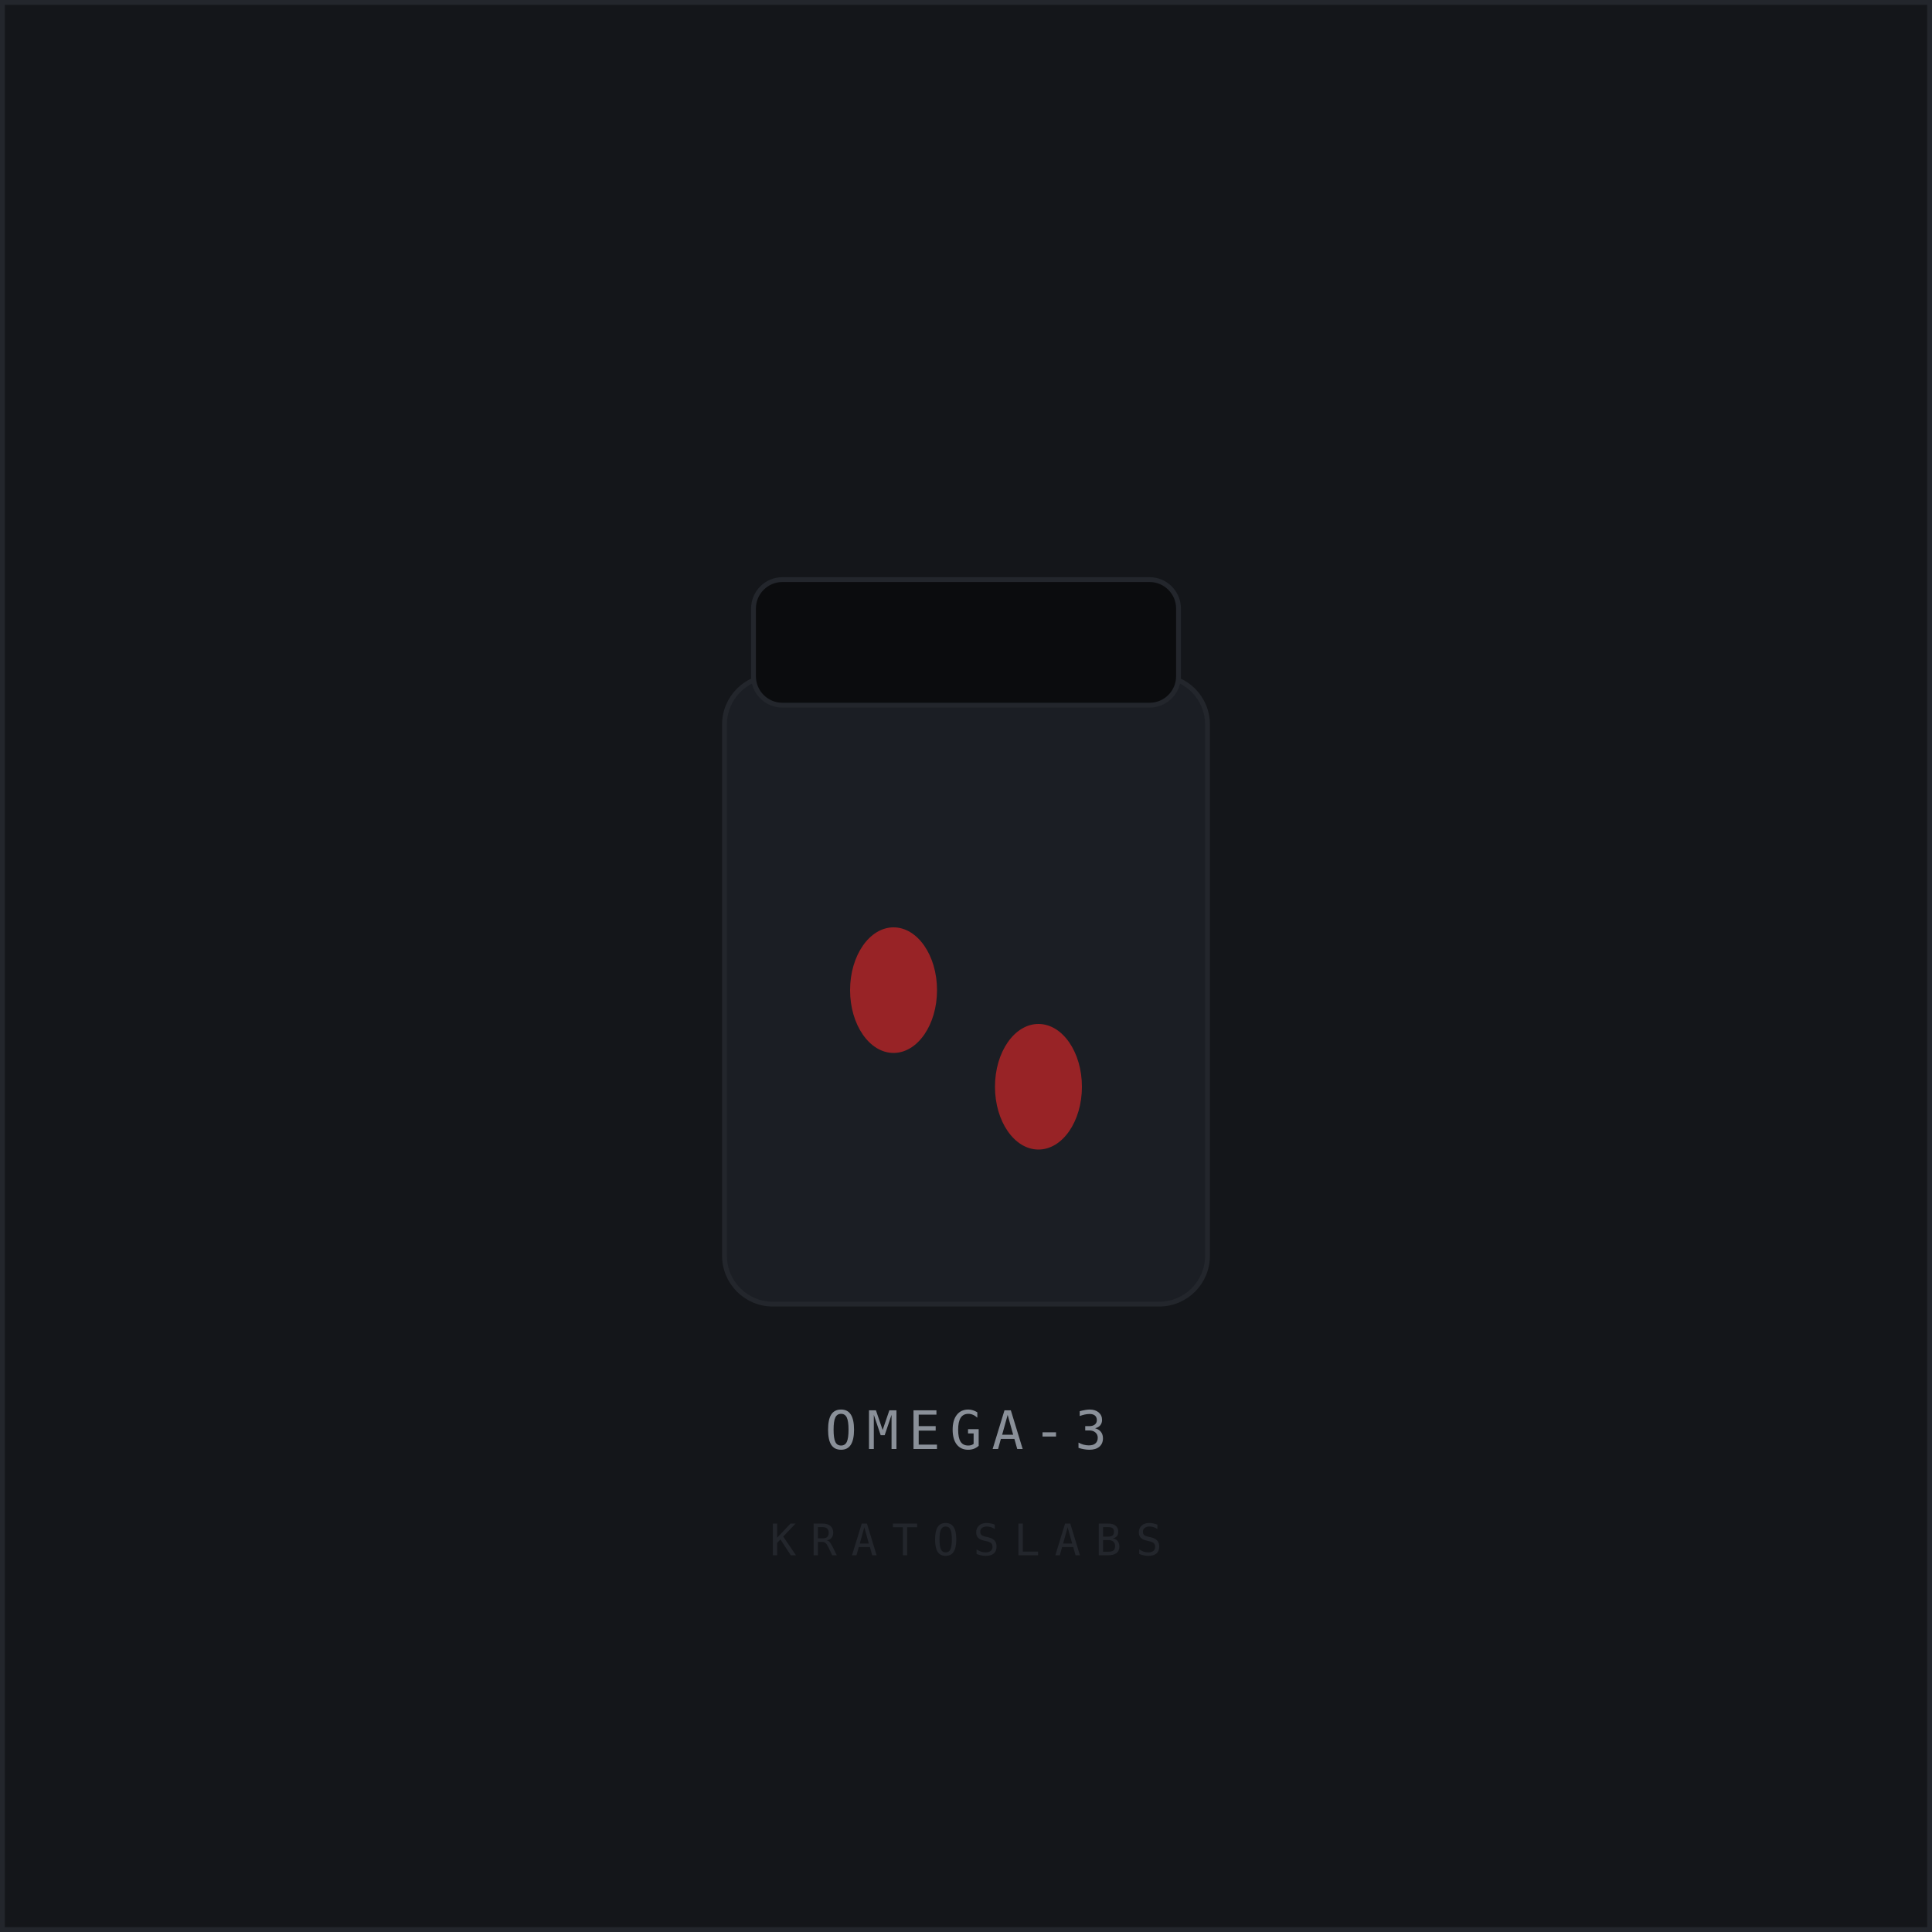
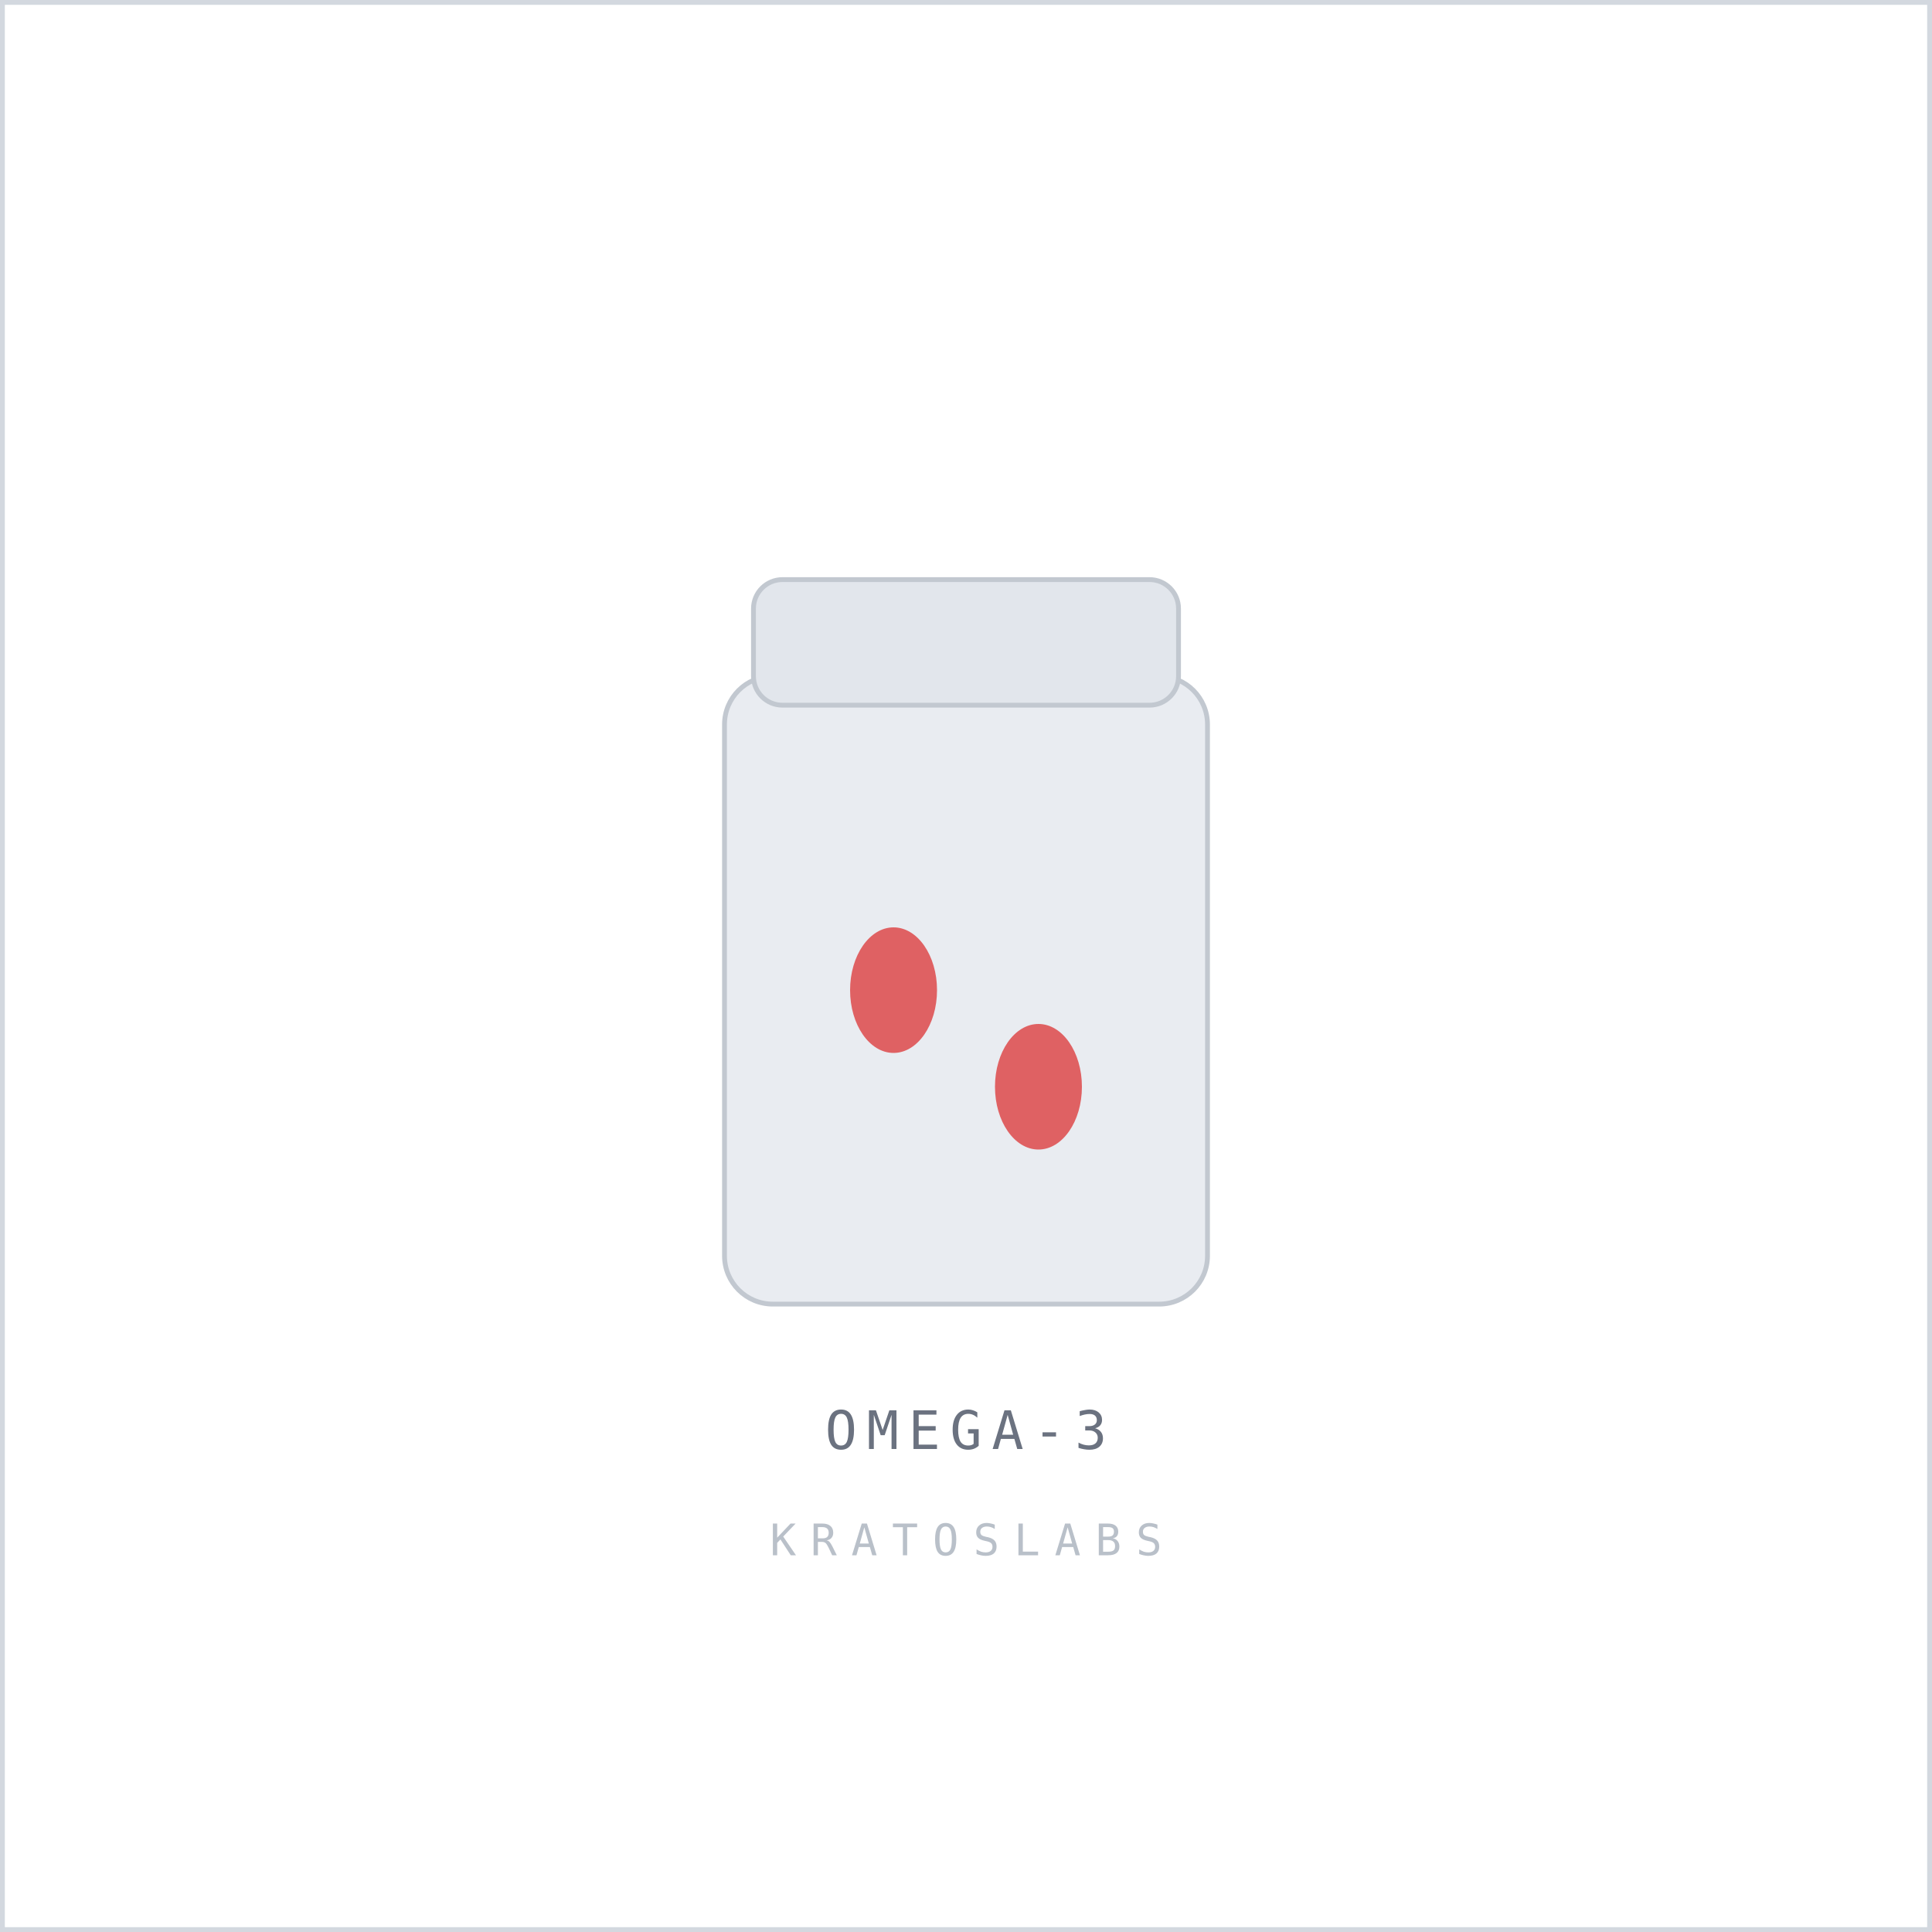
<svg xmlns="http://www.w3.org/2000/svg" viewBox="0 0 400 400" role="img" aria-label="Omega-3 in softgel KratosLabs">
-   <rect width="400" height="400" fill="#14161A" />
-   <rect x="0.5" y="0.5" width="399" height="399" fill="none" stroke="#23262C" />
-   <rect x="150" y="140" width="100" height="130" rx="10" fill="#1B1E24" stroke="#23262C" />
-   <rect x="156" y="120" width="88" height="26" rx="6" fill="#0B0C0E" stroke="#23262C" />
-   <g fill="#DC2626" opacity="0.65">
+   <rect width="400" height="400" fill="#FFFFFF" />
+   <rect x="0.5" y="0.5" width="399" height="399" fill="none" stroke="#D3D8DF" />
+   <rect x="150" y="140" width="100" height="130" rx="10" fill="#E9ECF1" stroke="#C2C8D0" />
+   <rect x="156" y="120" width="88" height="26" rx="6" fill="#E2E6EC" stroke="#C2C8D0" />
+   <g fill="#DC2626" opacity="0.7">
    <ellipse cx="185" cy="205" rx="9" ry="13" />
    <ellipse cx="215" cy="225" rx="9" ry="13" />
  </g>
-   <text x="200" y="300" fill="#8A9099" font-family="monospace" font-size="11" text-anchor="middle" letter-spacing="2">OMEGA-3</text>
-   <text x="200" y="322" fill="#23262C" font-family="monospace" font-size="9" text-anchor="middle" letter-spacing="3">KRATOSLABS</text>
+   <text x="200" y="300" fill="#6B7280" font-family="monospace" font-size="11" text-anchor="middle" letter-spacing="2">OMEGA-3</text>
+   <text x="200" y="322" fill="#B9C0C9" font-family="monospace" font-size="9" text-anchor="middle" letter-spacing="3">KRATOSLABS</text>
</svg>
